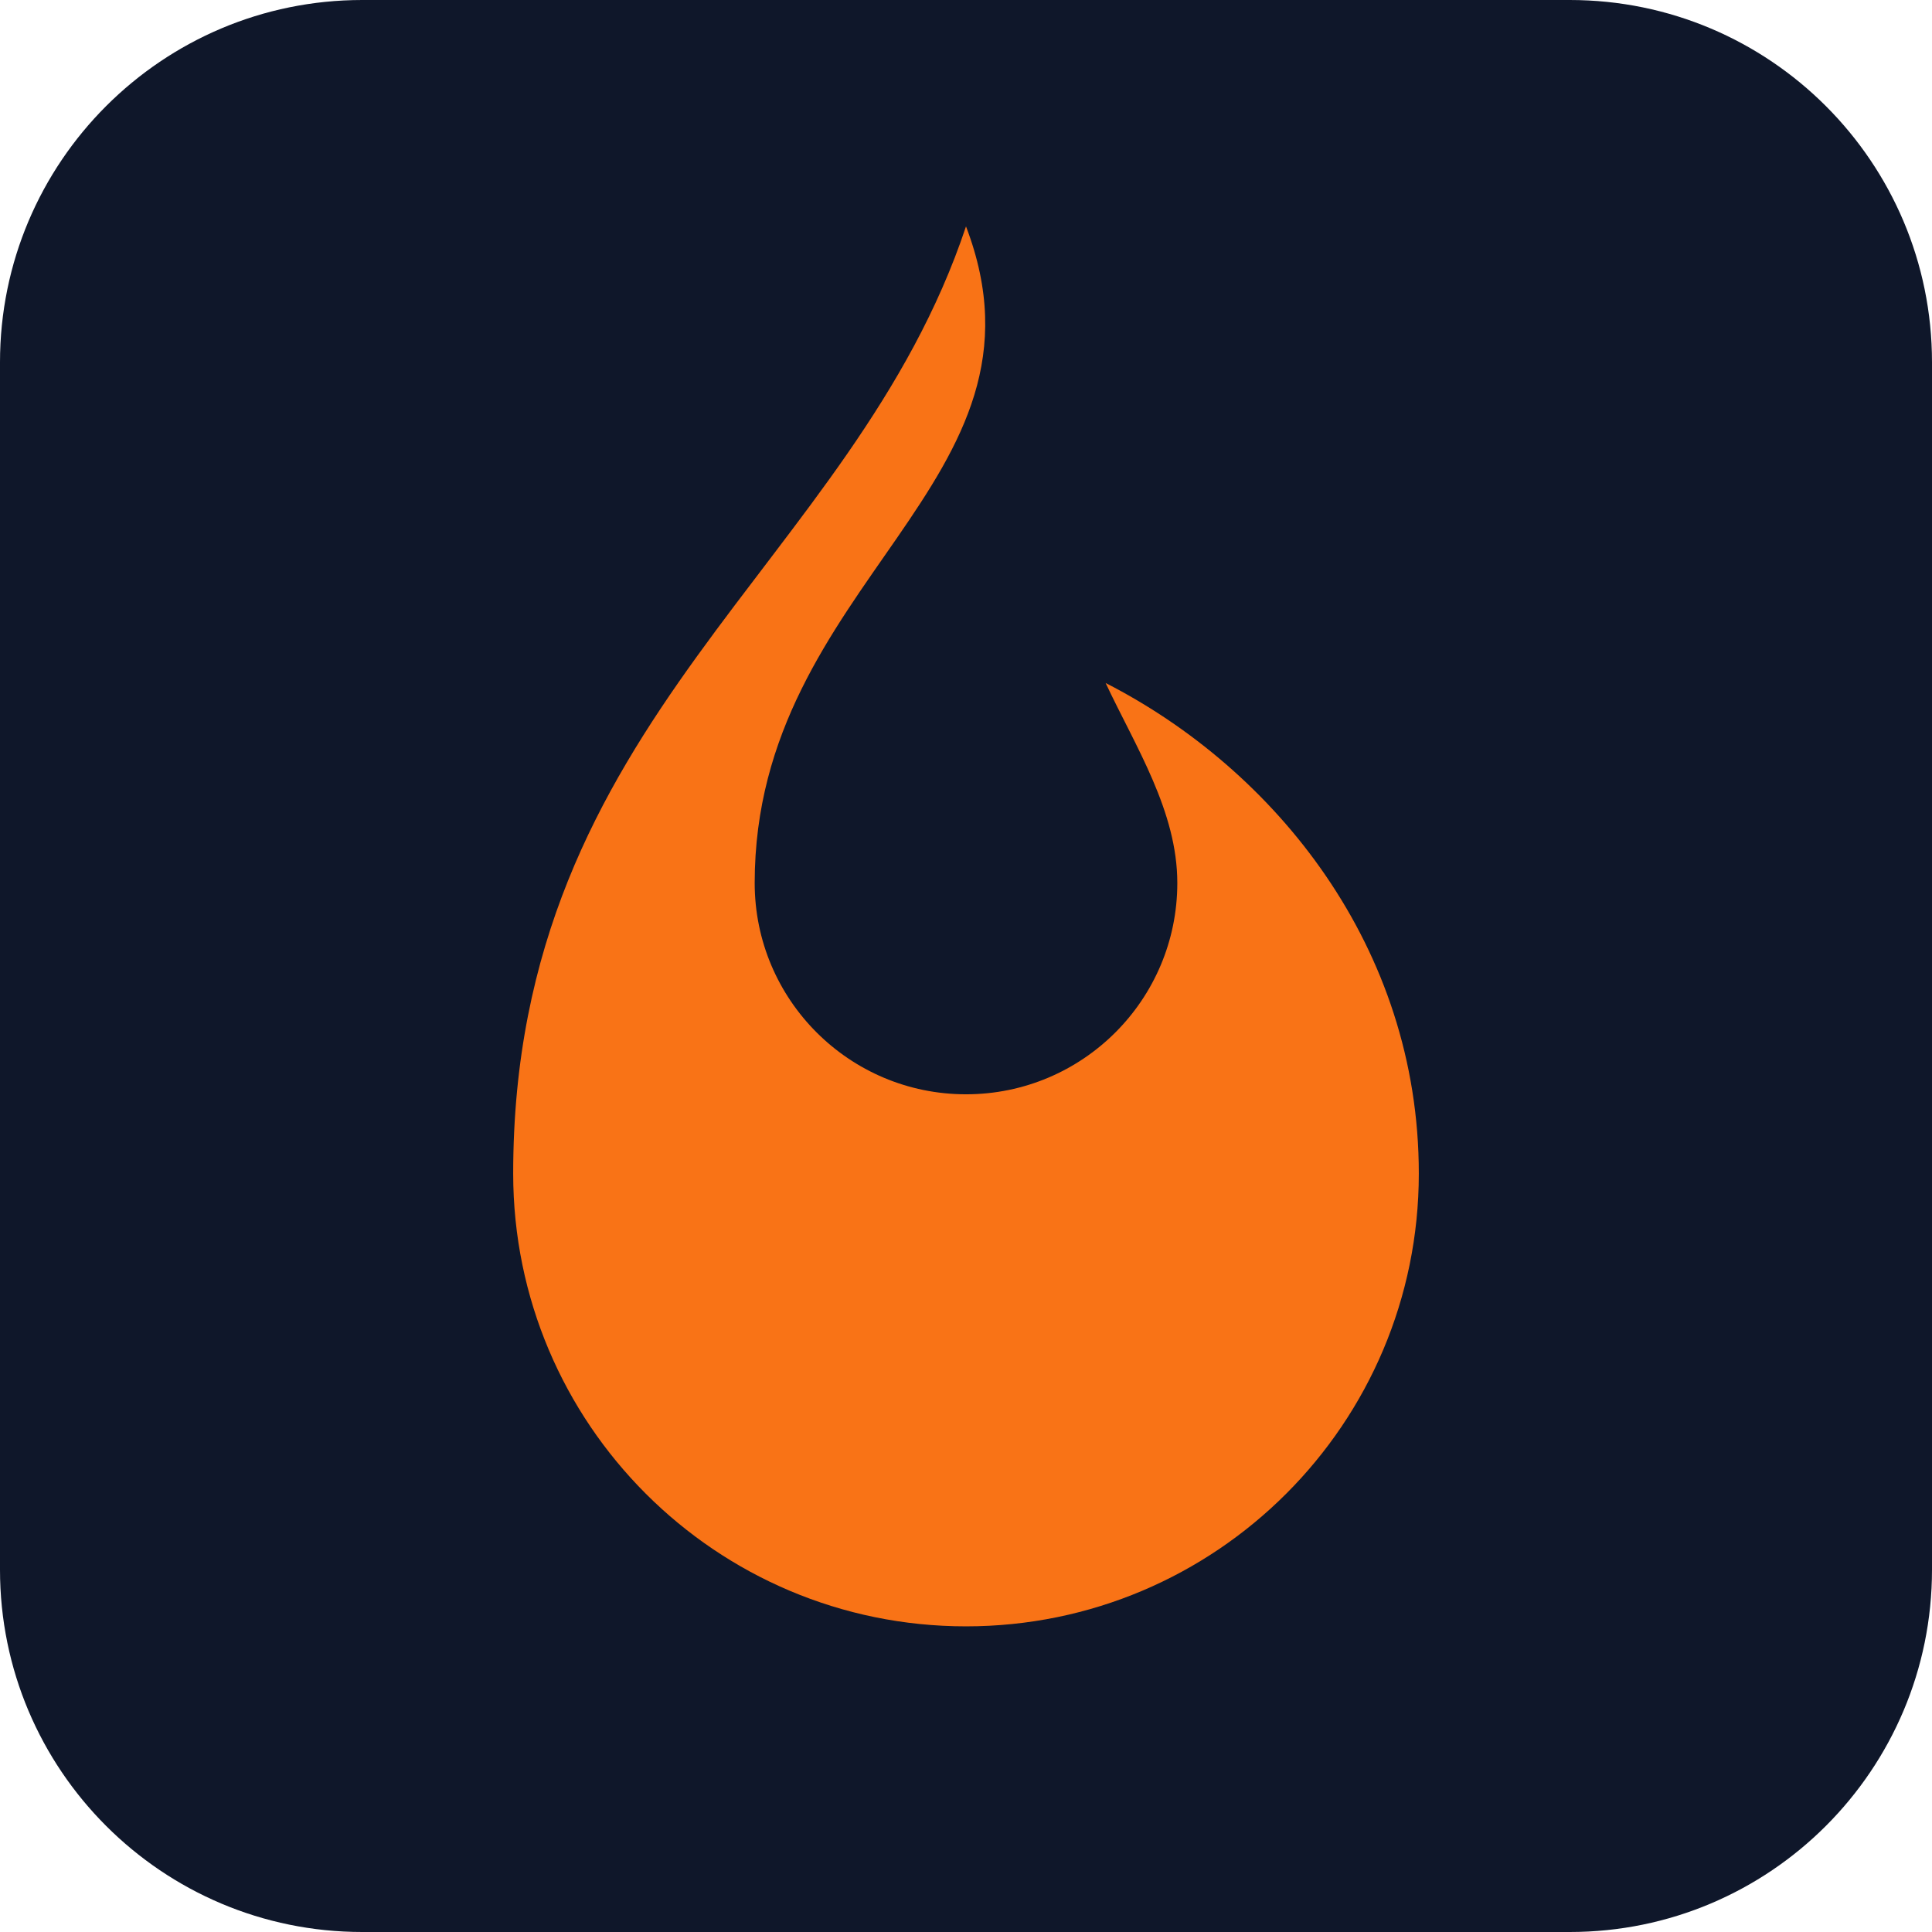
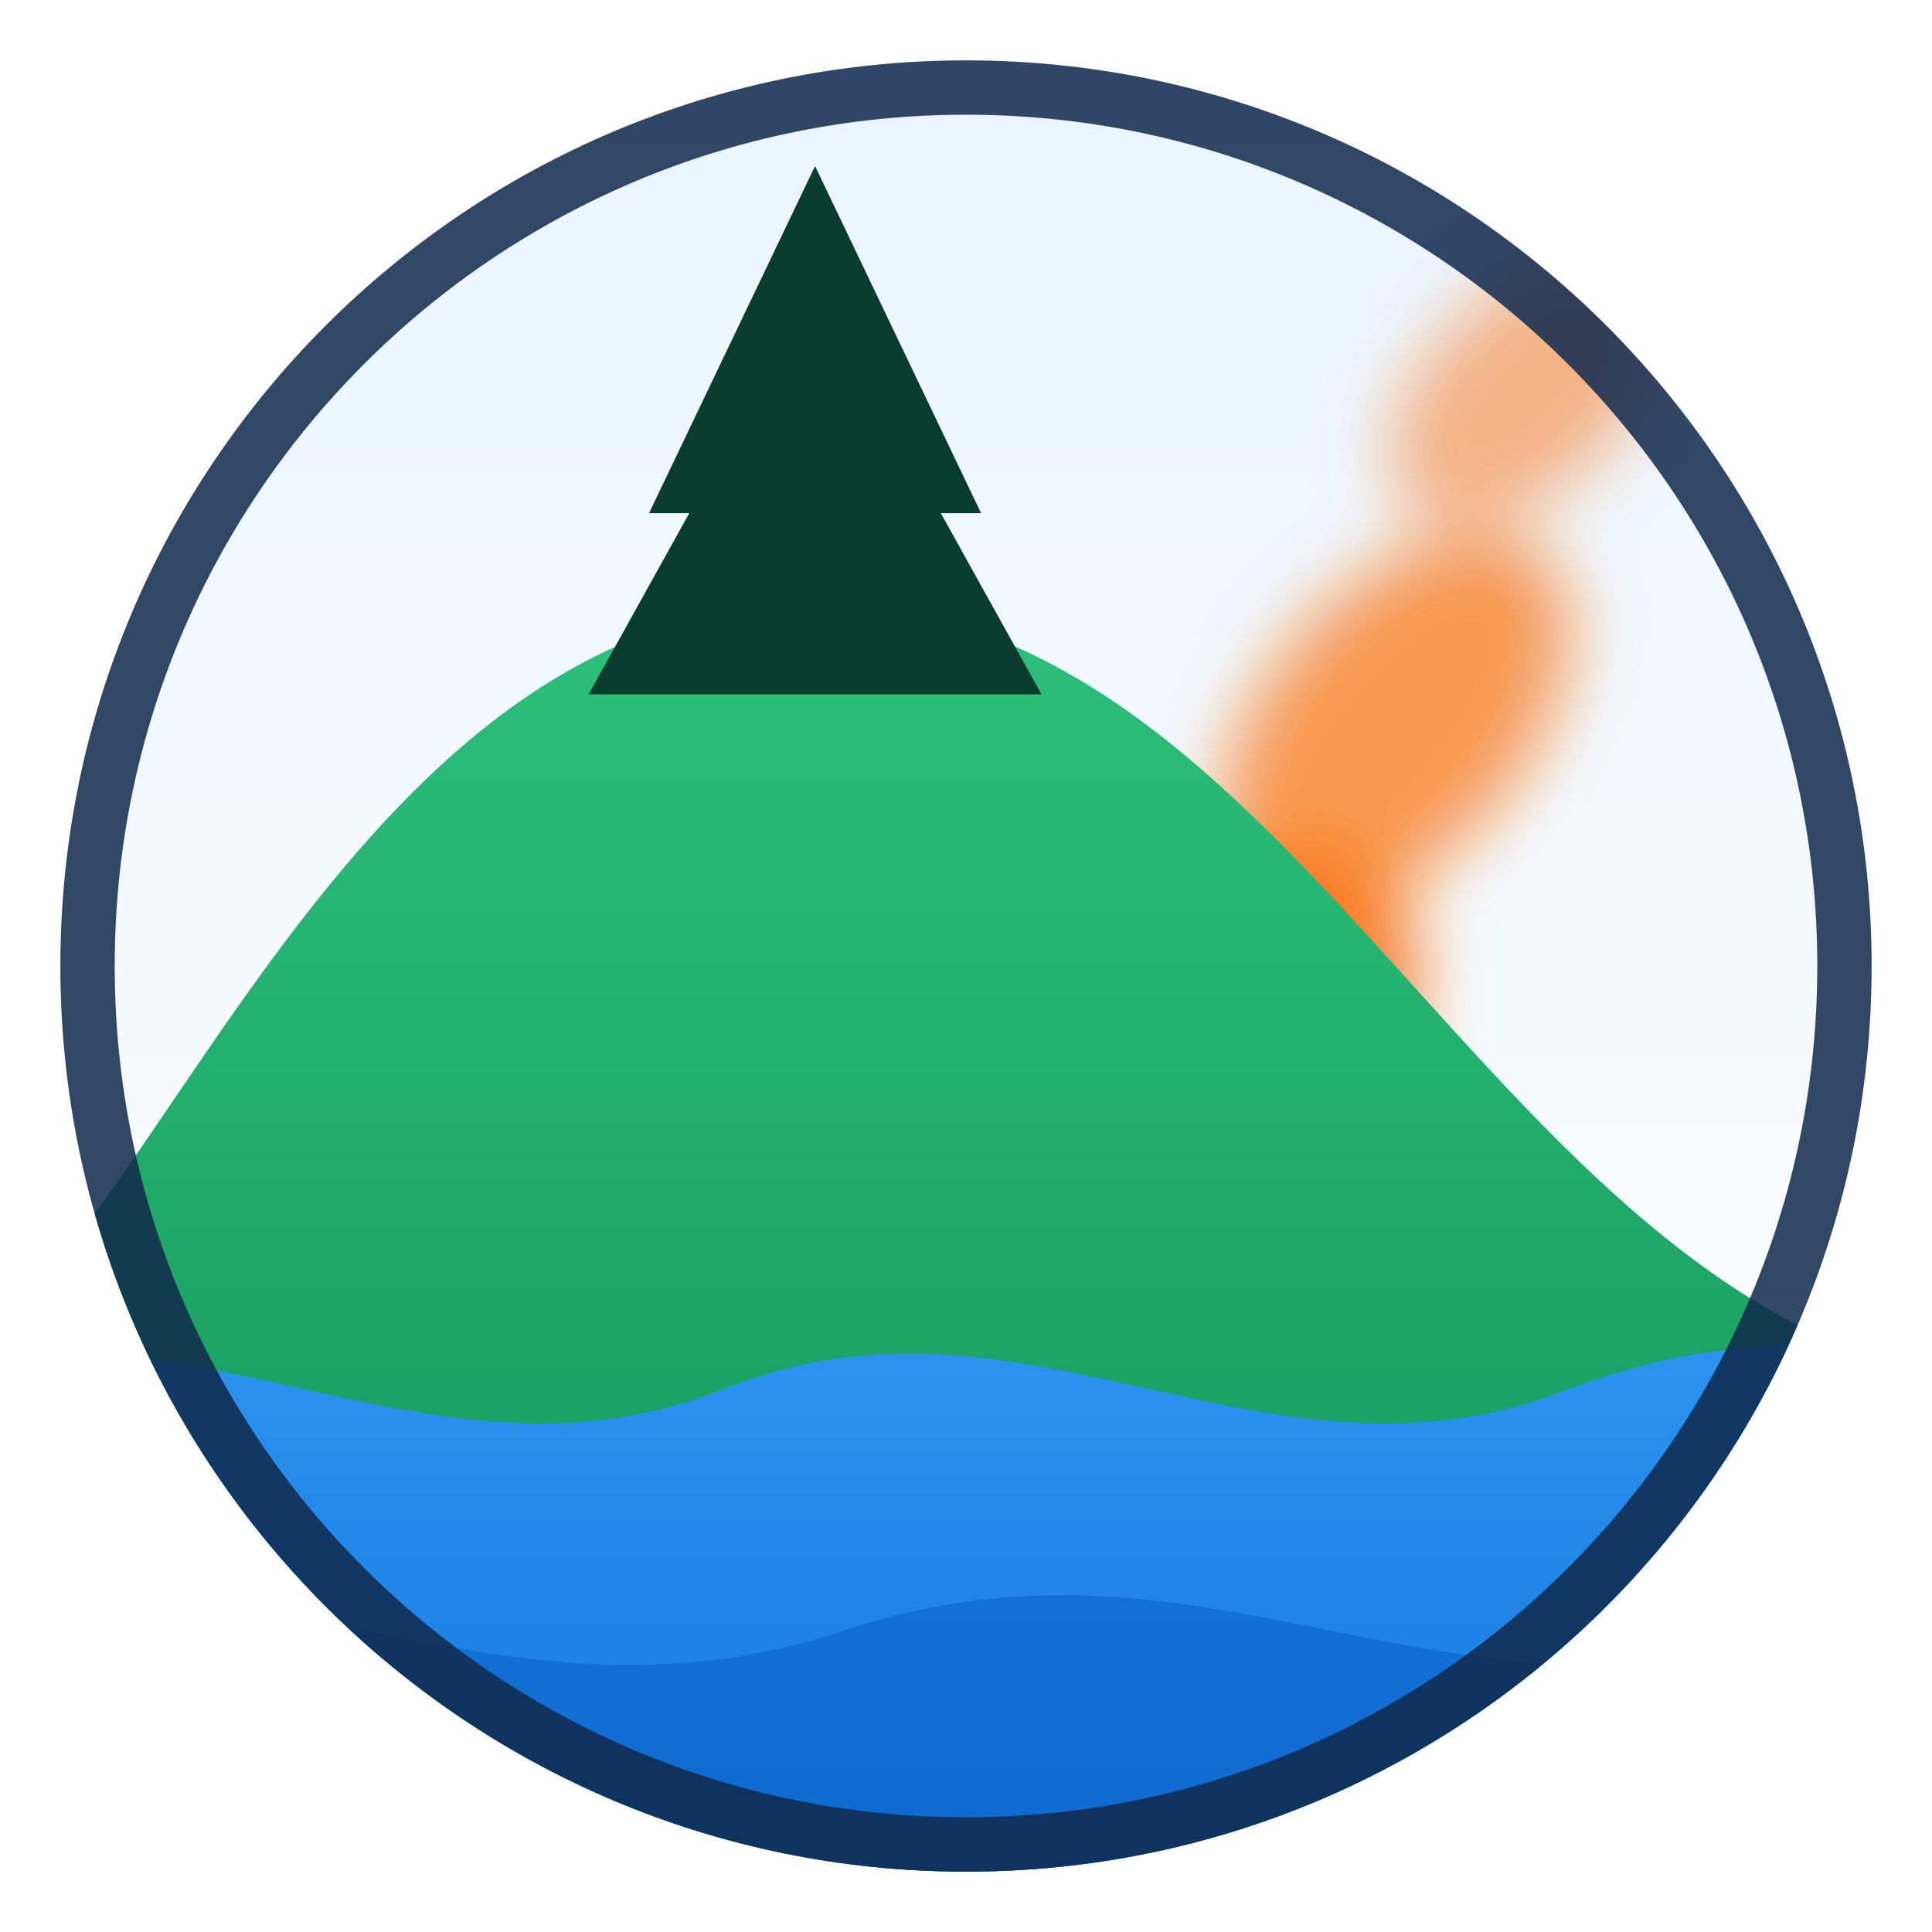
- <svg xmlns="http://www.w3.org/2000/svg" viewBox="0 0 512 512" width="512" height="512">
-   <rect width="512" height="512" rx="96" fill="#0f172a" />
-   <path d="M256 60c26 68-56 94-56 174a56 56 0 0 0 112 0c0-19-11-36-19-53 45 23 83 70 83 130a120 120 0 0 1-240 0C136 190 226 150 256 60z" fill="#f97316" />
+ <svg xmlns="http://www.w3.org/2000/svg" viewBox="0 0 64 64" width="512" height="512">
+   <defs>
+     <linearGradient id="ssb-sky" x1="0" y1="0" x2="0" y2="1">
+       <stop offset="0%" stop-color="#eaf4ff" />
+       <stop offset="100%" stop-color="#ffffff" />
+     </linearGradient>
+     <linearGradient id="ssb-hill" x1="0" y1="0" x2="0" y2="1">
+       <stop offset="0%" stop-color="#2cc07a" />
+       <stop offset="100%" stop-color="#0f8a53" />
+     </linearGradient>
+     <linearGradient id="ssb-water" x1="0" y1="0" x2="0" y2="1">
+       <stop offset="0%" stop-color="#2d94f0" />
+       <stop offset="100%" stop-color="#0c6fd6" />
+     </linearGradient>
+     <clipPath id="ssb-clip">
+       <circle cx="32" cy="32" r="30" />
+     </clipPath>
+     <filter id="ssb-wisp" x="-50%" y="-50%" width="200%" height="200%">
+       <feGaussianBlur stdDeviation="1.15" />
+     </filter>
+   </defs>
+   <circle cx="32" cy="32" r="30" fill="url(#ssb-sky)" />
+   <g clip-path="url(#ssb-clip)">
+     <g filter="url(#ssb-wisp)" fill="#f97316">
+       <ellipse cx="40" cy="36" rx="9" ry="5.3" opacity="0.92" transform="rotate(-52 40 36)" />
+       <ellipse cx="46.2" cy="24" rx="7.4" ry="4.3" opacity="0.72" transform="rotate(-50 46.2 24)" />
+       <ellipse cx="50.5" cy="13" rx="5.4" ry="3.2" opacity="0.52" transform="rotate(-45 50.5 13)" />
+     </g>
+     <path d="M-4 46 C 4 46, 10 20, 27 20 C 44 20, 50 46, 68 46 L 68 68 L -4 68 Z" fill="url(#ssb-hill)" />
+     <g transform="translate(27 20)">
+       <path d="M-7.5 3 L0 -10.5 L7.5 3 Z" fill="#0b3d2e" />
+       <path d="M-5.5 -3 L0 -14.5 L5.5 -3 Z" fill="#0b3d2e" />
+     </g>
+     <path d="M-4 46 C 6 42, 14 50, 24 46 C 34 42, 42 50, 52 46 C 60 43, 64 46, 68 44 L 68 68 L -4 68 Z" fill="url(#ssb-water)" />
+     <path d="M-4 54 C 8 50, 16 58, 28 54 C 40 50, 48 58, 60 54 C 64 53, 66 54, 68 53 L 68 68 L -4 68 Z" fill="#0a5ec4" opacity="0.55" />
+   </g>
+   <circle cx="32" cy="32" r="29.1" fill="none" stroke="#10284b" stroke-opacity="0.85" stroke-width="1.8" />
</svg>
